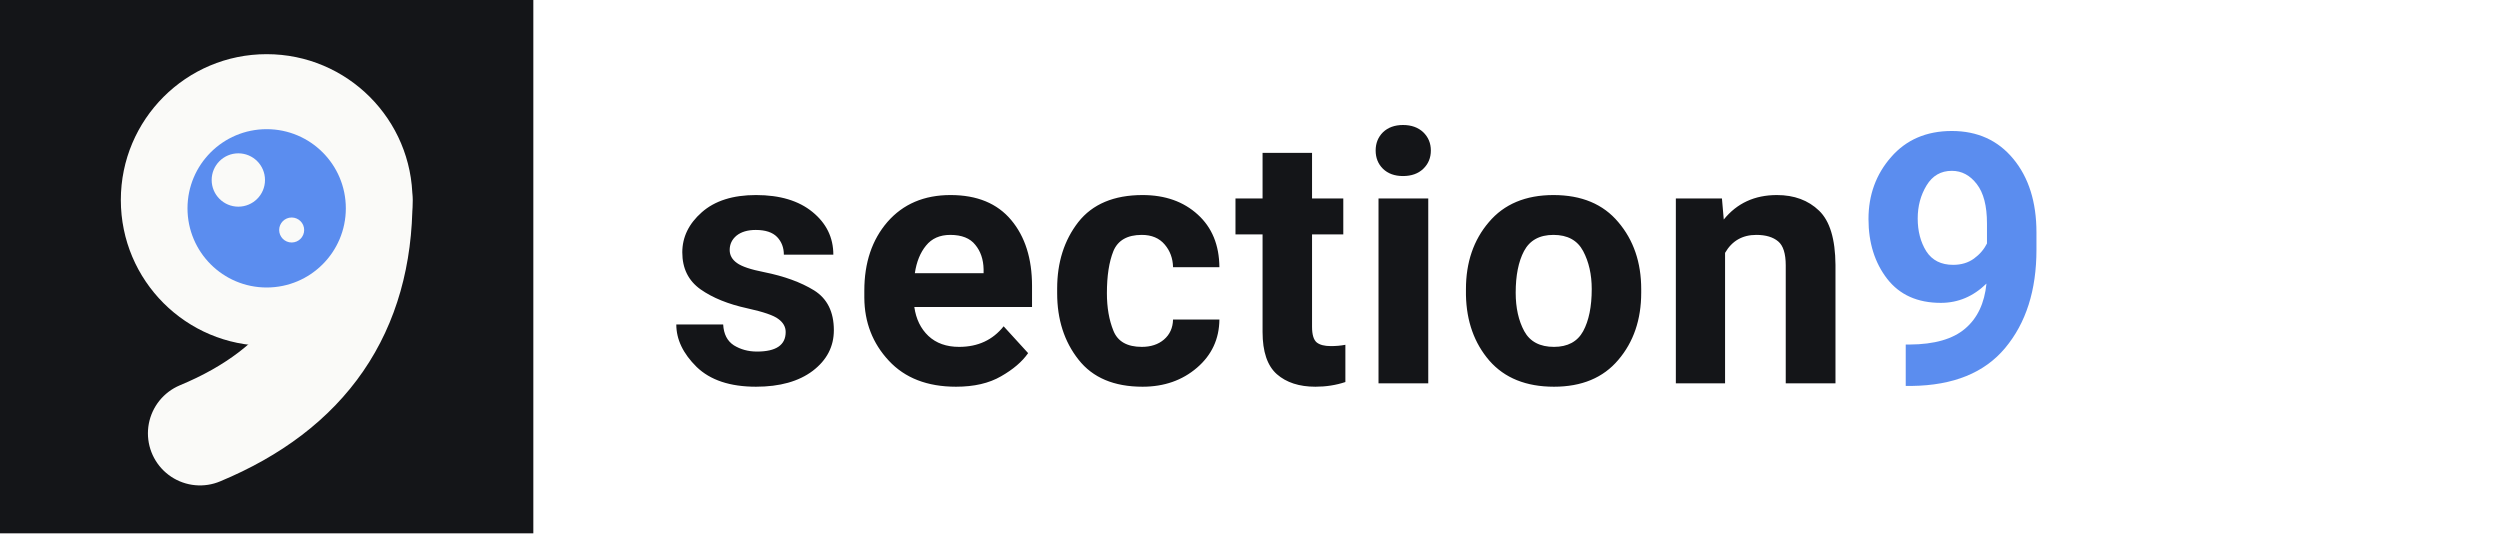
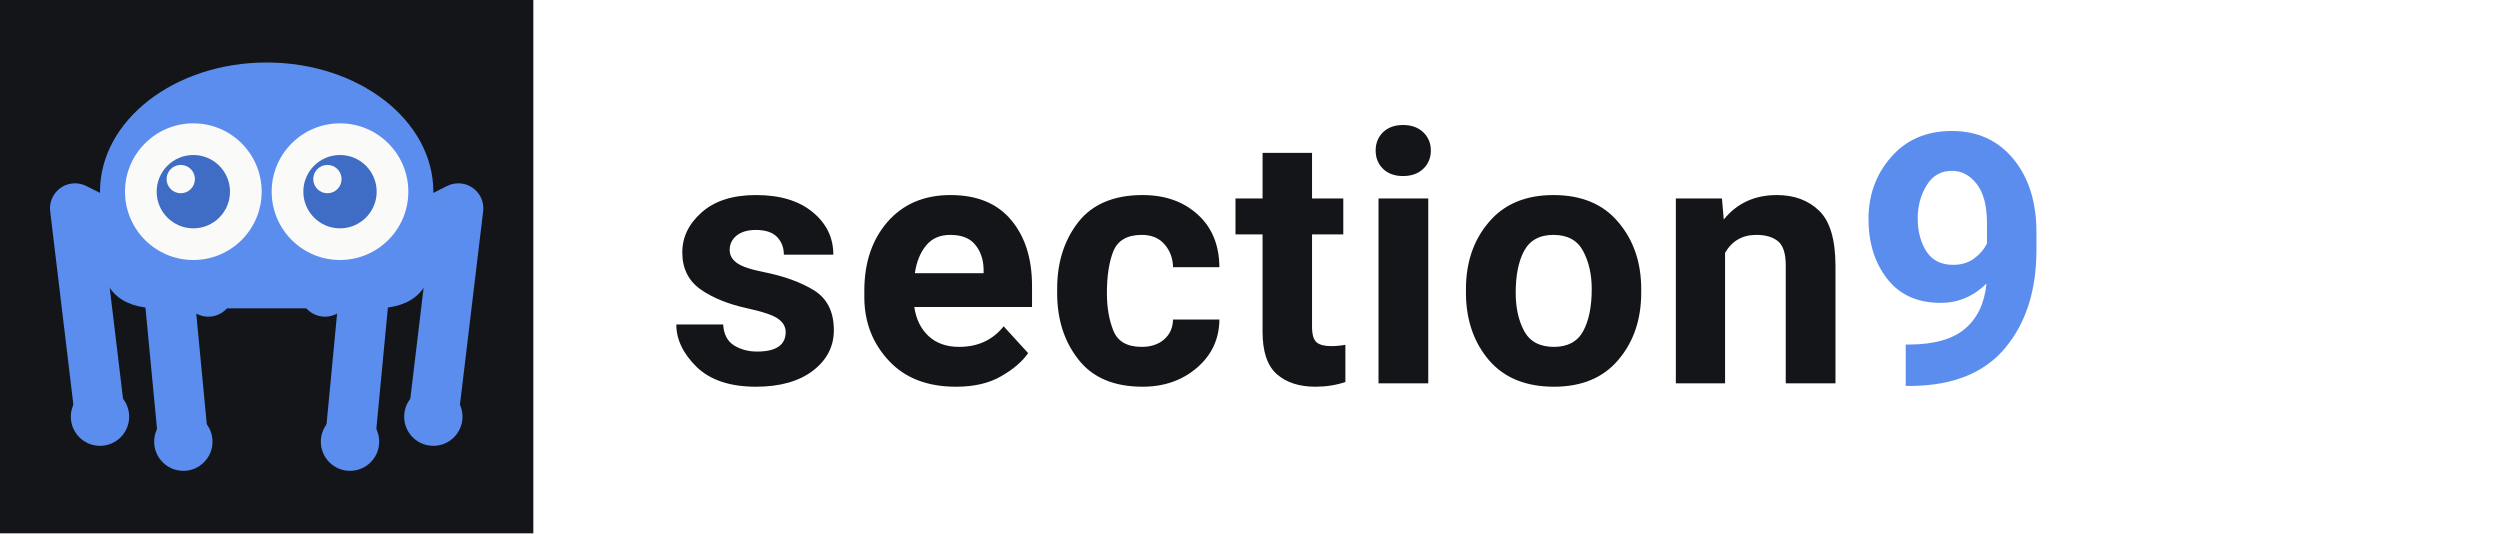
<svg xmlns="http://www.w3.org/2000/svg" viewBox="0 0 150 32" width="150" height="32" role="img" aria-label="section9">
  <style>
    .wm{fill:#141518}
    @media (prefers-color-scheme:dark){.wm{fill:#e8e8e4}}
  </style>
  <g transform="scale(0.5)">
    <rect width="64" height="64" fill="#141518" />
-     <circle cx="32" cy="24" r="17.5" fill="#fafaf8" />
-     <path d="M43.25 24 Q43.25 44 24 52" fill="none" stroke="#fafaf8" stroke-width="12.5" stroke-linecap="round" />
-     <circle cx="32" cy="25" r="9.5" fill="#5b8def" />
-     <circle cx="28.6" cy="21.6" r="3.2" fill="#fafaf8" />
-     <circle cx="35.0" cy="27.6" r="1.5" fill="#fafaf8" />
+     <path d="M17 29 L9 25 L12 50" fill="none" stroke="#5b8def" stroke-width="6" stroke-linecap="round" stroke-linejoin="round" />
+     <circle cx="12" cy="50" r="3.5" fill="#5b8def" />
+     <path d="M25 35 L20 32 L22 53" fill="none" stroke="#5b8def" stroke-width="6" stroke-linecap="round" stroke-linejoin="round" />
+     <circle cx="22" cy="53" r="3.5" fill="#5b8def" />
+     <path d="M39 35 L44 32 L42 53" fill="none" stroke="#5b8def" stroke-width="6" stroke-linecap="round" stroke-linejoin="round" />
+     <circle cx="42" cy="53" r="3.5" fill="#5b8def" />
+     <path d="M47 29 L55 25 L52 50" fill="none" stroke="#5b8def" stroke-width="6" stroke-linecap="round" stroke-linejoin="round" />
+     <circle cx="52" cy="50" r="3.5" fill="#5b8def" />
+     <path d="M12 23 A20 15.5 0 0 1 52 23 L52 30 Q52 37 45 37 L19 37 Q12 37 12 30 Z" fill="#5b8def" />
+     <circle cx="23.2" cy="23" r="8.2" fill="#fafaf8" />
+     <circle cx="23.2" cy="23" r="4.4" fill="#3f6cc4" />
+     <circle cx="21.69" cy="21.49" r="1.7" fill="#fafaf8" />
+     <circle cx="40.8" cy="23" r="8.2" fill="#fafaf8" />
+     <circle cx="40.8" cy="23" r="4.4" fill="#3f6cc4" />
+     <circle cx="39.29" cy="21.49" r="1.7" fill="#fafaf8" />
  </g>
  <text class="wm" x="40" y="23" font-family="system-ui,-apple-system,'Segoe UI',Roboto,'Helvetica Neue',Arial,sans-serif" font-size="21" font-weight="700" letter-spacing="0.3">section<tspan fill="#5b8def">9</tspan>
  </text>
</svg>
